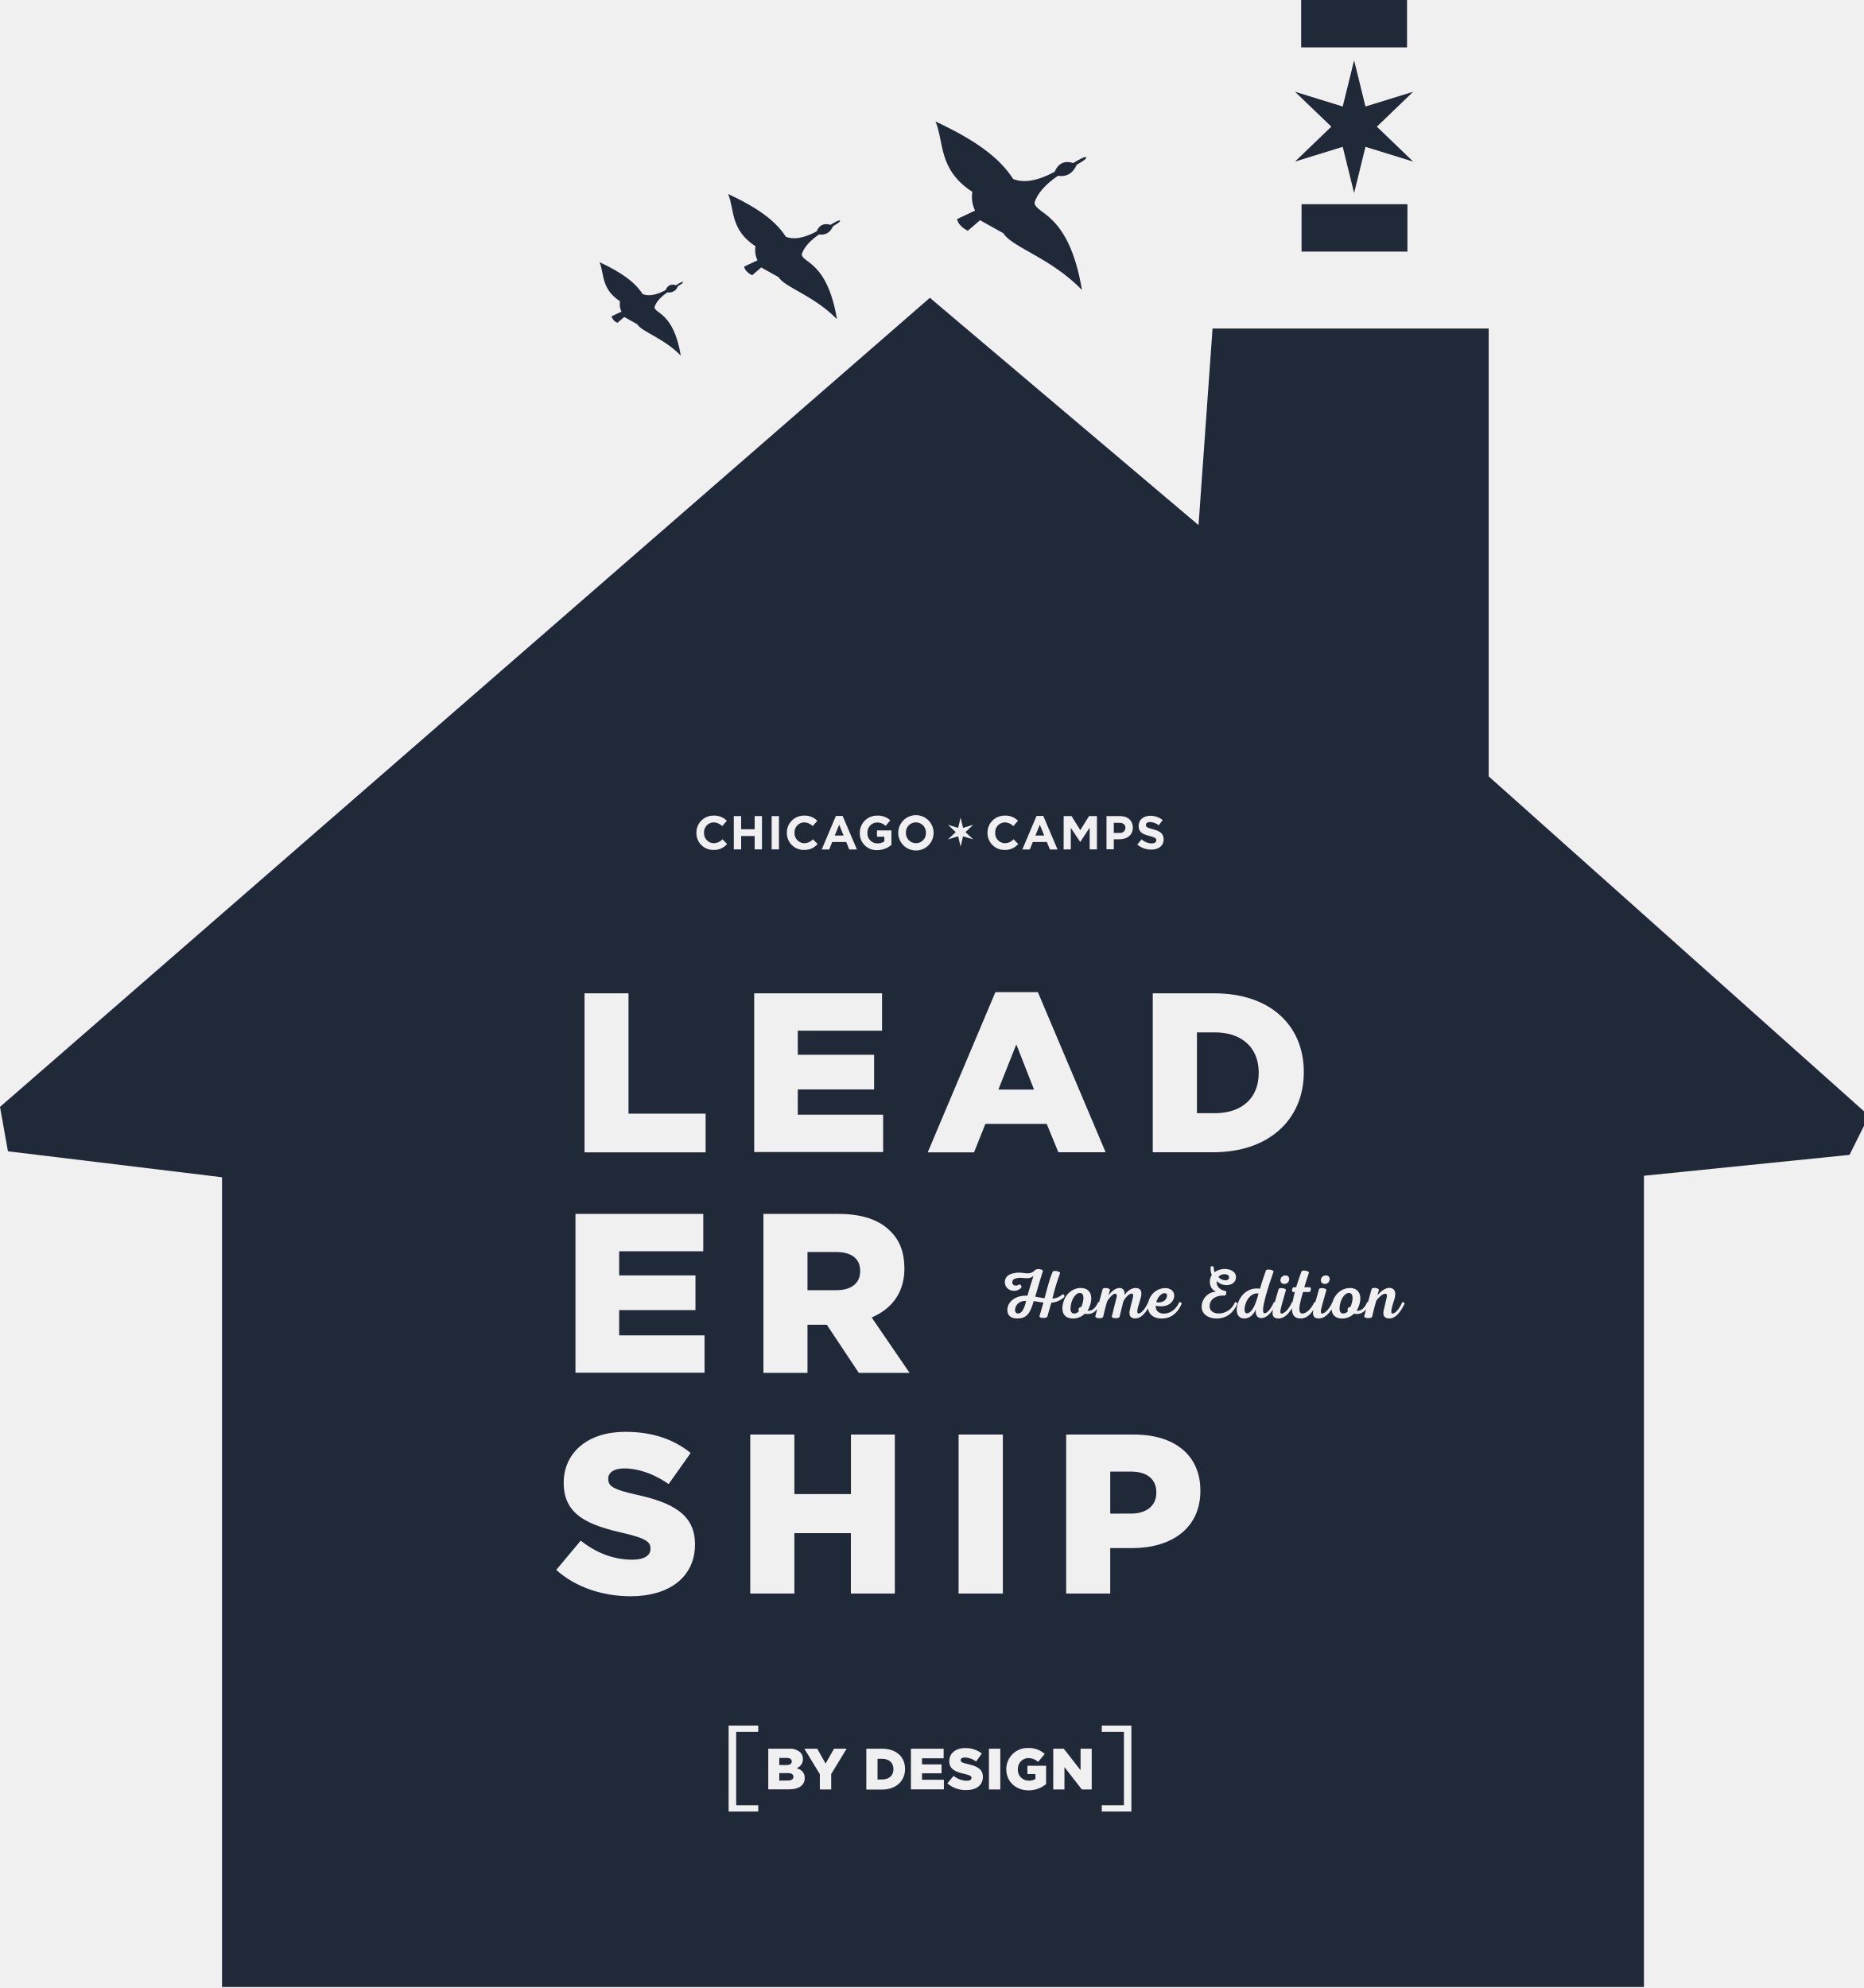
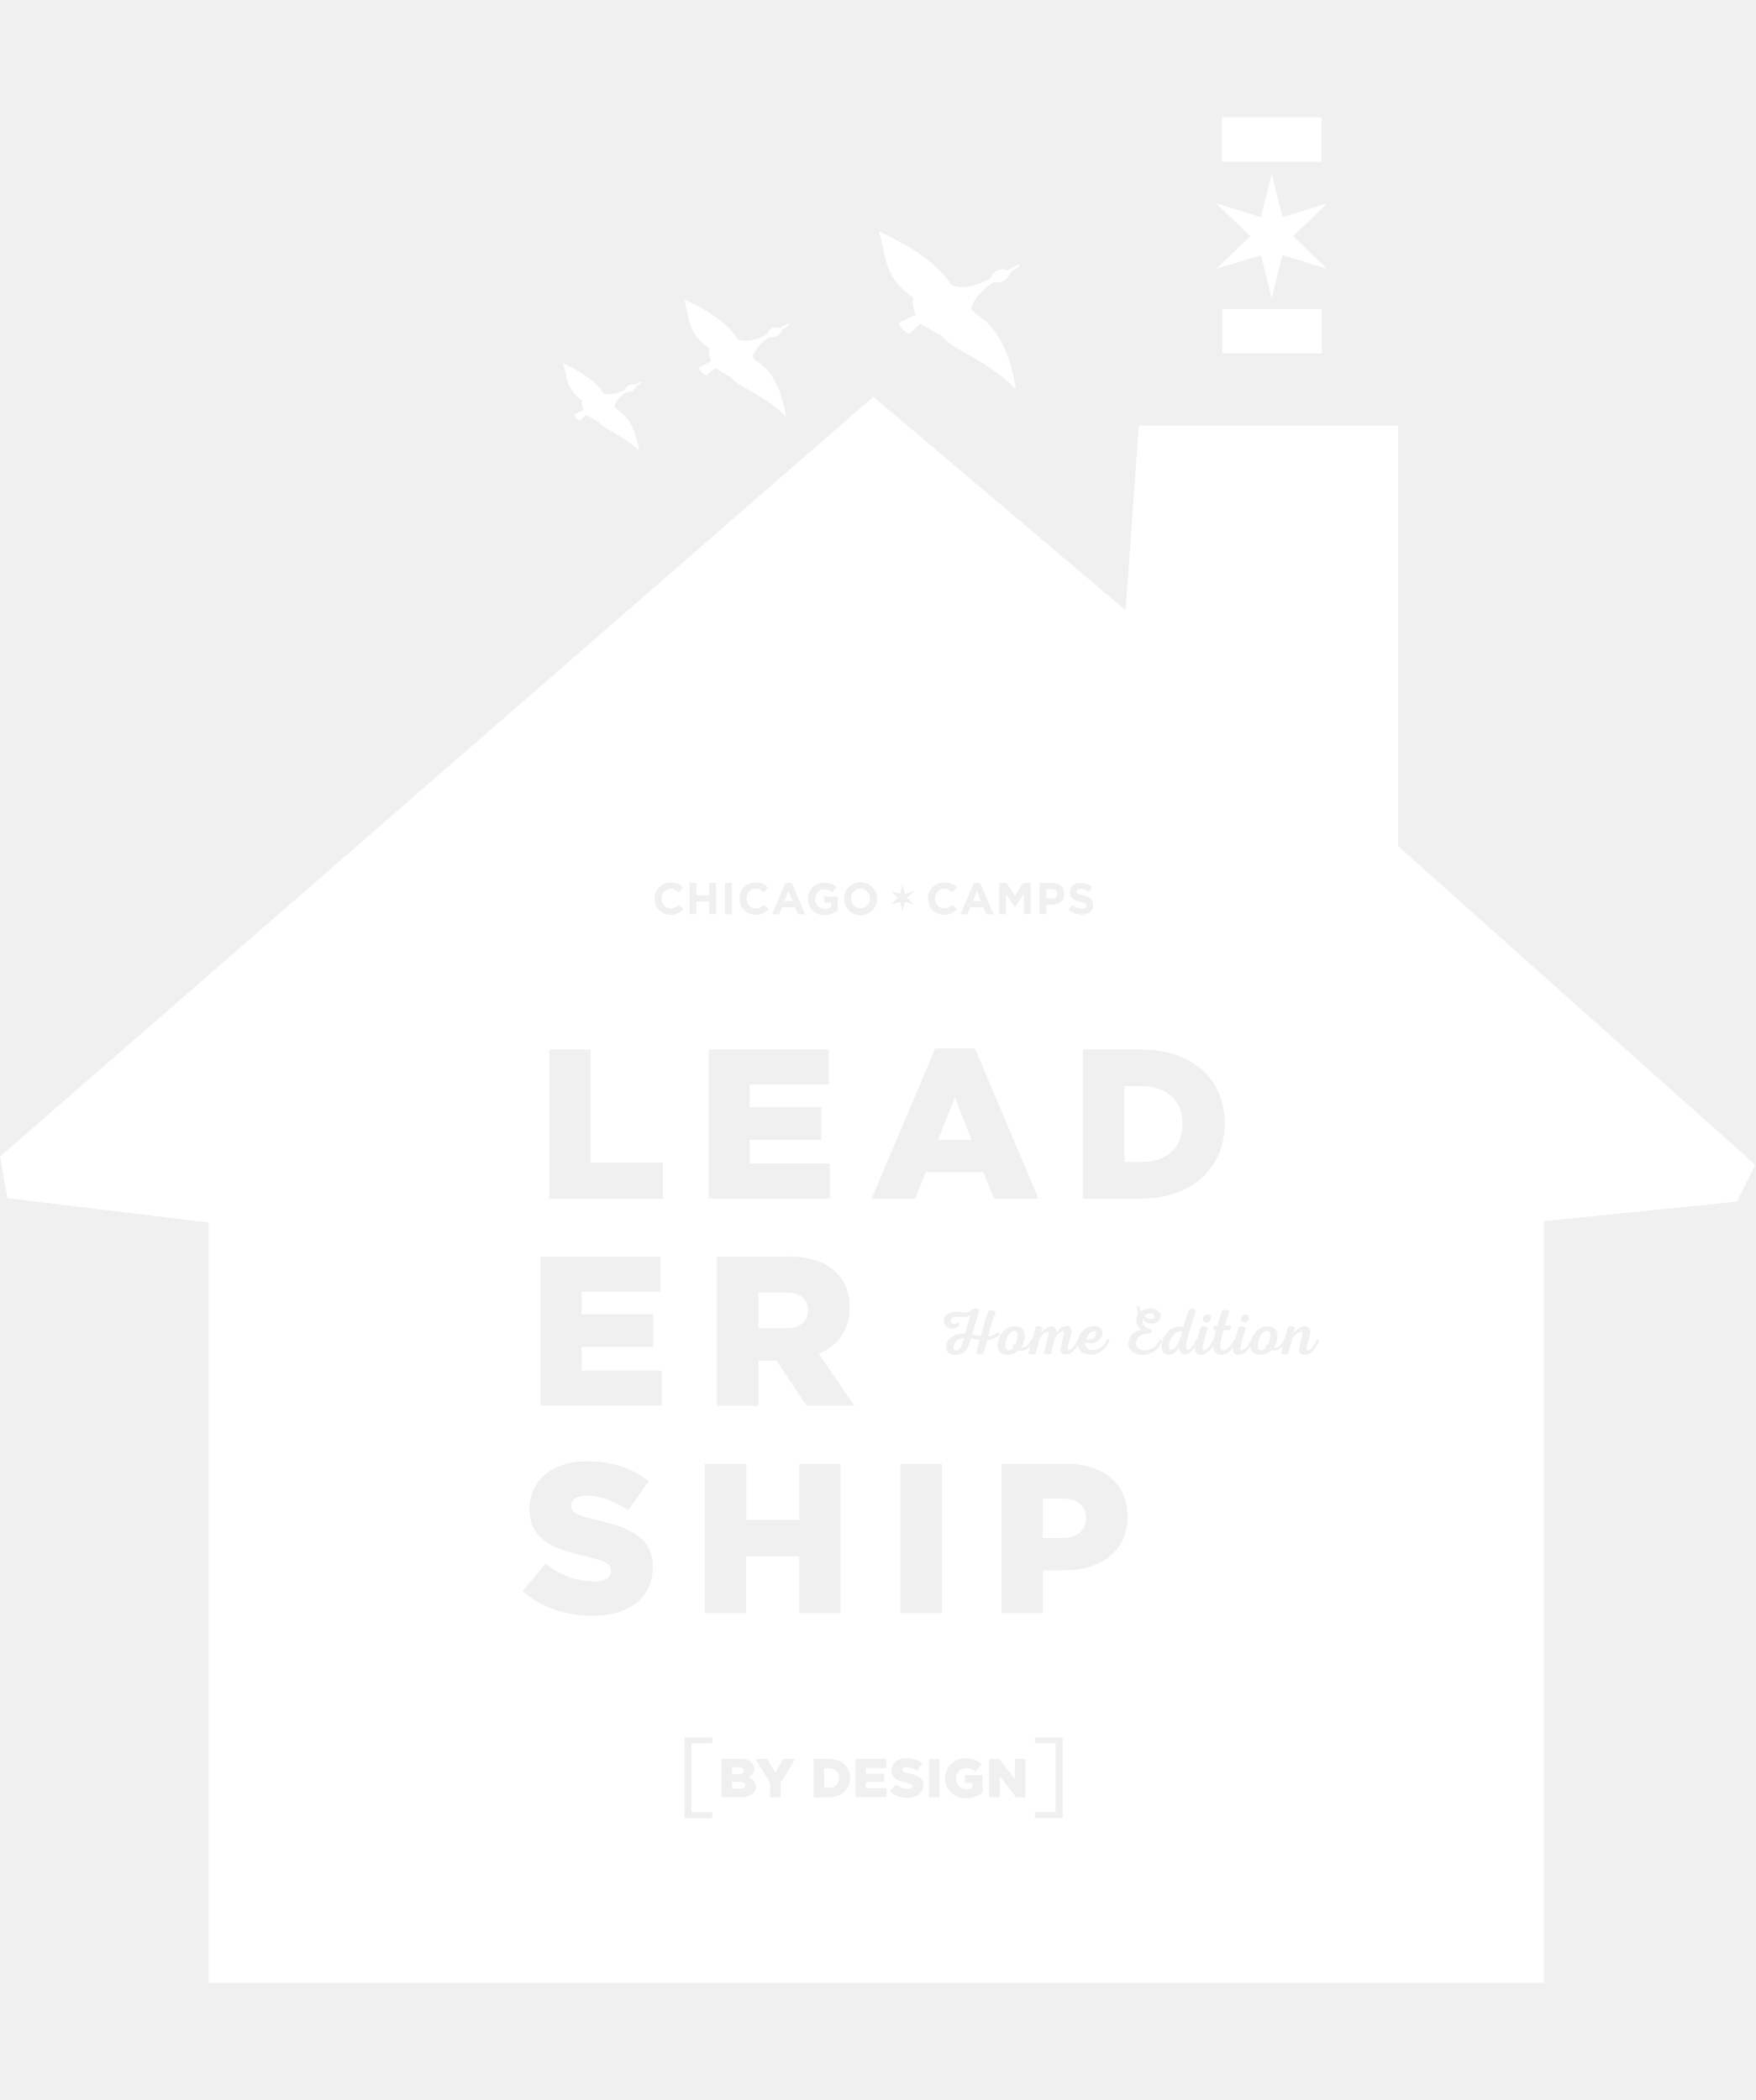
- <svg xmlns="http://www.w3.org/2000/svg" width="150px" height="160px" viewBox="0 0 150 160" version="1.1">
-   <g id="leadership-design-logo" stroke="none" stroke-width="1" fill="none" fill-rule="evenodd">
-     <path d="M74.837,23.968 L96.459,42.264 C96.867,36.548 97.201,31.872 97.587,26.439 L119.81,26.439 L119.81,62.485 C130.354,71.891 140.386,80.844 150.419,89.799 L148.851,92.947 L132.306,94.629 L132.306,159.917 L17.869,159.917 L17.869,94.748 C11.341,93.954 5.99,93.308 0.639,92.659 C0.426,91.466 0.213,90.275 -1.1937118e-12,89.087 L74.837,23.968 Z M61.024,138.882 L58.64,138.882 L58.64,145.797 L61.024,145.797 L61.024,145.297 L59.249,145.297 L59.249,139.382 L61.024,139.382 L61.024,138.882 Z M91.055,138.882 L88.671,138.882 L88.671,139.382 L90.454,139.382 L90.454,145.297 L88.671,145.297 L88.671,145.797 L91.055,145.797 L91.055,138.882 Z M82.753,140.683 C82.289,140.666 81.839,140.838 81.506,141.16 C81.172,141.482 80.984,141.925 80.985,142.389 C80.985,143.383 81.749,144.085 82.768,144.094 C83.222,144.097 83.664,143.96 84.036,143.705 L84.191,143.588 L84.191,142.112 L82.687,142.112 L82.687,142.778 L83.333,142.778 L83.333,143.176 C83.176,143.272 82.993,143.319 82.809,143.312 C82.567,143.319 82.334,143.225 82.165,143.053 C82.024,142.909 81.938,142.722 81.92,142.524 L81.918,142.404 C81.907,142.163 81.99,141.937 82.148,141.768 C82.305,141.598 82.525,141.5 82.756,141.494 C83.008,141.493 83.252,141.574 83.452,141.724 L83.548,141.804 L84.082,141.163 C83.716,140.839 83.241,140.667 82.753,140.683 Z M77.667,140.691 C76.881,140.691 76.398,141.133 76.398,141.742 C76.398,142.417 76.937,142.614 77.635,142.774 C78.036,142.866 78.163,142.936 78.184,143.049 L78.188,143.088 C78.188,143.237 78.054,143.321 77.812,143.321 C77.478,143.317 77.154,143.215 76.88,143.028 L76.747,142.928 L76.242,143.532 C76.67,143.895 77.217,144.088 77.778,144.073 C78.525,144.073 79.036,143.725 79.097,143.128 L79.103,143.005 L79.103,142.996 C79.103,142.383 78.633,142.139 77.881,141.975 C77.428,141.872 77.317,141.806 77.317,141.657 C77.317,141.539 77.424,141.447 77.644,141.447 C77.92,141.457 78.188,141.536 78.424,141.677 L78.562,141.768 L79.017,141.127 C78.632,140.827 78.154,140.673 77.667,140.691 Z M70.985,140.74 L69.721,140.74 L69.721,144.03 L70.966,144.03 C72.088,144.03 72.766,143.389 72.832,142.519 L72.837,142.379 L72.837,142.361 C72.837,141.415 72.156,140.74 70.985,140.74 Z M65.771,140.74 L64.735,140.74 L65.982,142.793 L65.982,144.021 L66.895,144.021 L66.895,142.778 L68.14,140.74 L67.125,140.74 L66.444,141.936 L65.771,140.74 Z M80.504,140.74 L79.59,140.74 L79.59,144.021 L80.504,144.021 L80.504,140.74 Z M85.614,140.74 L84.766,140.74 L84.766,144.021 L85.667,144.021 L85.667,142.221 L87.067,144.021 L87.863,144.021 L87.863,140.74 L86.964,140.74 L86.964,142.473 L85.614,140.74 Z M75.945,140.74 L73.312,140.74 L73.312,144.013 L75.965,144.013 L75.965,143.239 L74.204,143.239 L74.204,142.72 L75.777,142.72 L75.777,142.003 L74.205,142.003 L74.205,141.513 L75.945,141.513 L75.945,140.74 Z M63.652,140.737 L63.513,140.74 L61.832,140.74 L61.83,144.011 L63.522,144.011 C64.305,144.011 64.765,143.671 64.765,143.107 C64.765,142.661 64.511,142.436 64.113,142.306 C64.388,142.211 64.581,141.966 64.614,141.683 L64.619,141.575 C64.625,141.367 64.548,141.175 64.408,141.035 C64.232,140.881 64.017,140.783 63.79,140.749 L63.652,140.737 Z M63.41,142.703 C63.714,142.703 63.855,142.821 63.855,142.998 C63.855,143.166 63.733,143.27 63.517,143.294 L63.419,143.299 L62.718,143.308 L62.718,142.703 L63.41,142.703 Z M71,141.556 C71.543,141.556 71.904,141.86 71.904,142.385 C71.904,142.873 71.597,143.166 71.122,143.209 L71,143.214 L70.624,143.224 L70.624,141.556 L71,141.556 Z M63.308,141.481 C63.545,141.481 63.683,141.56 63.713,141.698 L63.72,141.761 L63.72,141.77 C63.72,141.94 63.602,142.031 63.387,142.052 L63.289,142.056 L62.718,142.056 L62.718,141.481 L63.308,141.481 Z M50.322,115.238 C47.336,115.238 45.476,116.859 45.372,119.13 L45.368,119.333 L45.368,119.368 C45.368,122 47.47,122.769 50.194,123.39 C51.854,123.775 52.312,124.06 52.348,124.546 L52.351,124.614 L52.351,124.651 C52.351,125.199 51.839,125.528 50.888,125.528 C49.507,125.528 48.188,125.067 46.993,124.188 L46.738,123.993 L44.766,126.351 C46.336,127.757 48.494,128.466 50.76,128.472 C53.778,128.472 55.817,127.002 55.928,124.519 L55.932,124.304 L55.932,124.268 C55.932,121.873 54.105,120.923 51.162,120.282 C49.467,119.899 48.992,119.647 48.954,119.114 L48.951,119.039 L48.951,119.004 C48.951,118.547 49.371,118.182 50.23,118.182 C51.28,118.182 52.447,118.555 53.54,119.259 L53.812,119.442 L55.586,116.939 C54.197,115.824 52.495,115.238 50.322,115.238 Z M80.711,115.458 L77.148,115.458 L77.148,128.252 L80.711,128.252 L80.711,115.458 Z M91.288,115.458 L85.806,115.458 L85.806,128.252 L89.352,128.252 L89.352,124.597 L91.106,124.597 C94.204,124.597 96.488,123.08 96.603,120.219 L96.607,119.991 L96.607,119.953 C96.607,117.122 94.524,115.458 91.288,115.458 Z M63.932,115.458 L60.381,115.458 L60.381,128.252 L63.932,128.252 L63.932,123.39 L68.478,123.39 L68.478,128.252 L72.017,128.252 L72.017,115.458 L68.484,115.458 L68.484,120.246 L63.932,120.246 L63.932,115.458 Z M91.014,118.438 C92.233,118.438 92.987,118.968 93.056,119.965 L93.061,120.118 L93.061,120.154 C93.061,121.112 92.366,121.755 91.209,121.814 L91.033,121.818 L89.352,121.822 L89.352,118.438 L91.014,118.438 Z M67.49,97.7 L61.441,97.7 L61.441,110.494 L64.987,110.494 L64.987,106.619 L66.54,106.619 L69.118,110.494 L73.205,110.494 L70.154,106.034 C71.676,105.386 72.698,104.167 72.781,102.346 L72.786,102.105 L72.786,102.069 C72.786,100.808 72.41,99.82 71.658,99.089 C70.799,98.213 69.447,97.7 67.49,97.7 Z M56.6,97.7 L46.314,97.7 L46.314,110.479 L56.703,110.479 L56.703,107.471 L49.831,107.471 L49.831,105.442 L55.972,105.442 L55.972,102.646 L49.831,102.646 L49.831,100.708 L56.6,100.708 L56.6,97.7 Z M91.384,103.66 C91.018,103.66 90.707,103.947 90.493,104.224 C90.555,103.885 90.397,103.66 90.098,103.66 C89.797,103.655 89.483,103.917 89.278,104.17 L89.207,104.263 L89.331,103.818 C89.309,103.654 88.835,103.609 88.745,103.733 C88.643,104.124 88.549,104.47 88.458,104.803 C88.42,104.79 88.385,104.791 88.372,104.816 C88.13,105.386 87.803,105.521 87.526,105.493 C87.998,104.703 87.977,103.648 86.966,103.66 C86.291,103.671 85.697,104.179 85.539,104.957 C85.37,105.814 85.815,106.119 86.362,106.119 C86.715,106.12 87.054,105.98 87.302,105.73 C87.625,105.796 87.99,105.758 88.309,105.35 C88.258,105.541 88.206,105.735 88.152,105.938 C88.13,106.136 88.728,106.13 88.778,106 C88.88,105.561 88.97,105.177 89.1,104.743 C89.292,104.41 89.579,104.128 89.743,104.122 C89.906,104.117 89.895,104.303 89.856,104.449 C89.705,105.032 89.592,105.498 89.48,105.972 C89.502,106.136 90.038,106.119 90.1,105.995 C90.185,105.673 90.303,105.136 90.405,104.76 C90.529,104.455 90.878,104.111 91.059,104.111 C91.239,104.111 91.206,104.308 91.166,104.472 C91.145,104.557 91.119,104.658 91.092,104.764 L91.009,105.087 C90.969,105.245 90.935,105.39 90.918,105.487 C90.845,105.871 90.974,106.13 91.401,106.11 C91.816,106.097 92.152,105.709 92.391,105.305 C92.456,105.747 92.788,106.098 93.434,106.119 C93.975,106.136 94.646,105.95 95.103,104.929 C95.131,104.861 94.934,104.748 94.9,104.816 C94.565,105.561 93.973,105.758 93.584,105.718 C93.195,105.679 92.986,105.448 93.02,105.087 C93.667,105.239 94.21,105.042 94.419,104.619 C94.633,104.212 94.447,103.694 93.817,103.671 C93.168,103.661 92.603,104.098 92.441,104.715 L92.425,104.794 L92.403,104.812 C92.2,105.292 91.851,105.715 91.636,105.715 C91.35,105.715 91.728,104.805 91.824,104.399 C91.931,103.936 91.813,103.66 91.384,103.66 Z M97.425,101.996 C97.413,102.208 97.447,102.419 97.527,102.616 C97.239,103.039 97.335,103.756 97.871,103.953 C97.275,103.981 96.788,104.438 96.72,105.03 C96.624,105.764 97.273,106.119 97.899,106.119 C98.587,106.119 99.204,105.792 99.58,104.934 C99.608,104.867 99.416,104.748 99.382,104.822 C99.168,105.367 98.637,105.722 98.051,105.713 C97.685,105.702 97.29,105.504 97.357,105.03 C97.431,104.414 98.108,104.227 98.559,104.278 C98.683,104.258 98.745,103.964 98.643,103.902 C98.136,103.84 97.859,103.457 97.927,103.107 C98.117,103.3 98.373,103.414 98.643,103.428 C99.151,103.451 99.456,103.19 99.473,102.814 C99.506,102.086 98.316,101.928 97.752,102.396 C97.705,102.268 97.682,102.132 97.685,101.996 C97.673,101.86 97.425,101.9 97.425,101.996 Z M101.892,102.227 C101.757,102.594 101.52,103.293 101.402,103.722 C100.857,103.624 100.303,103.837 99.963,104.275 C99.388,104.985 99.326,106.136 100.166,106.113 C100.612,106.108 100.9,105.747 101.069,105.403 C101.012,105.826 101.199,106.085 101.498,106.085 C101.83,106.081 102.126,105.843 102.368,105.512 L102.457,105.383 L102.449,105.408 C102.347,105.843 102.449,106.125 102.917,106.117 C103.372,106.108 103.728,105.71 103.976,105.294 C103.972,105.772 104.137,106.119 104.679,106.113 C105.098,106.109 105.433,105.85 105.701,105.427 C105.607,105.85 105.712,106.124 106.164,106.111 C106.586,106.103 106.923,105.76 107.166,105.379 C107.2,105.917 107.578,106.119 108.024,106.119 C108.376,106.12 108.715,105.98 108.964,105.73 C109.278,105.794 109.627,105.76 109.941,105.38 C109.892,105.565 109.843,105.752 109.795,105.946 C109.806,106.132 110.364,106.115 110.426,105.991 C110.545,105.493 110.607,105.205 110.765,104.675 C110.973,104.393 111.278,104.128 111.47,104.122 C111.662,104.117 111.633,104.303 111.594,104.472 C111.539,104.703 111.385,105.322 111.351,105.51 C111.278,105.876 111.413,106.125 111.842,106.113 C112.389,106.108 112.812,105.42 113.038,104.929 C113.075,104.861 112.878,104.748 112.85,104.816 C112.641,105.301 112.308,105.718 112.077,105.718 C111.936,105.718 111.964,105.504 112.009,105.295 C112.064,105.025 112.19,104.709 112.252,104.449 C112.365,103.992 112.252,103.665 111.814,103.65 C111.442,103.645 111.058,104.011 110.855,104.248 C110.906,104.085 110.928,103.996 110.979,103.808 C110.923,103.633 110.483,103.605 110.392,103.729 C110.288,104.117 110.191,104.464 110.098,104.799 C110.065,104.79 110.035,104.793 110.024,104.816 C109.781,105.386 109.454,105.521 109.178,105.493 C109.657,104.703 109.629,103.648 108.627,103.66 C108.044,103.669 107.522,104.049 107.288,104.653 L107.24,104.797 L107.223,104.814 C107.031,105.277 106.659,105.717 106.399,105.717 C106.281,105.717 106.286,105.566 106.331,105.341 C106.424,104.965 106.534,104.588 106.754,103.812 C106.715,103.677 106.252,103.609 106.162,103.739 C106.041,104.157 105.944,104.49 105.858,104.805 C105.82,104.791 105.784,104.79 105.771,104.816 C105.534,105.342 105.134,105.718 104.807,105.718 C104.53,105.713 104.53,105.329 104.649,104.81 C104.687,104.633 104.744,104.42 104.806,104.201 L104.869,103.981 L105.399,103.981 C105.473,103.953 105.534,103.747 105.476,103.643 L105.444,103.605 L104.97,103.605 C105.092,103.184 105.222,102.776 105.346,102.432 C105.341,102.268 104.827,102.206 104.748,102.319 C104.652,102.566 104.509,102.986 104.378,103.4 L104.314,103.605 L104.088,103.605 C104.009,103.638 103.948,103.854 104.009,103.949 L104.043,103.981 L104.212,103.981 C104.142,104.25 104.071,104.531 104.025,104.798 C103.998,104.794 103.976,104.799 103.966,104.82 C103.774,105.282 103.402,105.722 103.143,105.722 C103.024,105.722 103.03,105.572 103.075,105.346 C103.16,104.963 103.278,104.596 103.498,103.812 C103.459,103.677 102.996,103.609 102.906,103.739 C102.882,103.822 102.858,103.902 102.836,103.98 L102.711,104.413 C102.672,104.549 102.636,104.678 102.602,104.804 C102.565,104.791 102.529,104.791 102.517,104.816 C102.33,105.262 101.998,105.696 101.778,105.696 C101.326,105.707 102.206,103.18 102.494,102.345 C102.5,102.188 101.975,102.125 101.892,102.227 Z M83.313,102.216 C82.788,102.746 82.348,102.295 81.638,102.464 C81.275,102.515 80.97,102.678 80.886,103.028 C80.837,103.242 80.889,103.466 81.027,103.637 C81.177,103.799 81.389,103.891 81.61,103.891 C81.832,103.891 82.043,103.799 82.194,103.637 C82.256,103.524 82.115,103.344 82.019,103.378 C81.749,103.579 81.455,103.428 81.467,103.203 C81.478,102.977 81.658,102.898 81.878,102.864 C81.954,102.846 82.033,102.84 82.114,102.841 L82.236,102.846 L82.483,102.868 C82.731,102.888 82.976,102.881 83.181,102.676 C83.018,103.145 82.888,103.613 82.685,104.284 C81.822,104.226 81.213,104.677 81.094,105.224 C81.01,105.63 81.139,106.115 81.878,106.115 C82.681,106.121 82.929,105.613 83.194,104.716 C83.356,104.739 83.528,104.771 83.706,104.797 L83.978,104.829 L83.862,105.235 C83.784,105.502 83.708,105.752 83.651,105.94 C83.685,106.115 84.193,106.11 84.289,105.974 C84.373,105.664 84.503,105.222 84.61,104.846 C84.981,104.818 85.333,104.671 85.614,104.429 C85.733,104.31 85.608,104.107 85.496,104.192 C85.272,104.382 84.993,104.497 84.7,104.519 C84.863,103.817 85.07,103.126 85.321,102.451 C85.27,102.298 84.808,102.242 84.729,102.338 C84.458,102.941 84.257,103.776 84.069,104.481 C83.802,104.459 83.537,104.391 83.317,104.357 C83.604,103.372 83.762,102.814 83.937,102.289 C83.909,102.144 83.452,102.075 83.313,102.216 Z M108.544,104.062 C108.967,104.045 108.905,104.671 108.685,105.19 C108.602,105.182 108.521,105.224 108.479,105.297 C108.437,105.369 108.44,105.46 108.488,105.529 C108.394,105.641 108.258,105.709 108.112,105.717 C107.762,105.717 107.779,105.314 107.847,104.965 C107.928,104.54 108.219,104.077 108.544,104.062 Z M86.883,104.062 C87.306,104.045 87.244,104.671 87.024,105.19 C86.942,105.186 86.865,105.229 86.825,105.301 C86.786,105.373 86.79,105.461 86.836,105.529 C86.743,105.641 86.606,105.709 86.46,105.717 C86.11,105.717 86.127,105.314 86.195,104.965 C86.28,104.54 86.567,104.077 86.883,104.062 Z M82.589,104.698 C82.431,105.307 82.256,105.713 81.935,105.713 C81.698,105.707 81.653,105.476 81.72,105.256 C81.805,104.946 82.087,104.681 82.589,104.698 Z M101.206,104.096 L101.289,104.105 C101.218,104.399 101.126,104.688 101.012,104.968 C100.779,105.527 100.448,105.809 100.26,105.668 C100.064,105.538 100.183,105.016 100.35,104.686 L100.396,104.602 C100.599,104.268 100.878,104.118 101.118,104.097 L101.206,104.096 Z M93.742,104.079 C93.956,104.085 93.962,104.286 93.872,104.474 C93.771,104.694 93.537,104.835 93.194,104.82 L93.059,104.807 C93.161,104.4 93.477,104.055 93.742,104.079 Z M67.307,100.766 C68.433,100.766 69.149,101.225 69.221,102.127 L69.227,102.282 L69.227,102.319 C69.227,103.203 68.604,103.774 67.512,103.832 L67.326,103.836 L64.987,103.836 L64.987,100.766 L67.307,100.766 Z M103.453,102.65 C103.252,102.642 103.078,102.789 103.052,102.988 C103.035,103.075 103.058,103.165 103.116,103.232 C103.173,103.299 103.258,103.336 103.346,103.333 C103.445,103.341 103.544,103.309 103.62,103.245 C103.696,103.18 103.744,103.088 103.752,102.988 C103.771,102.901 103.747,102.81 103.688,102.744 C103.629,102.677 103.542,102.642 103.453,102.65 Z M106.709,102.65 C106.508,102.642 106.334,102.789 106.309,102.988 C106.291,103.075 106.315,103.165 106.372,103.232 C106.429,103.299 106.514,103.336 106.602,103.333 C106.702,103.341 106.8,103.309 106.877,103.245 C106.953,103.18 107,103.088 107.008,102.988 C107.027,102.901 107.003,102.81 106.944,102.744 C106.885,102.677 106.798,102.642 106.709,102.65 Z M98.92,102.808 C98.914,102.949 98.798,103.051 98.61,103.039 C98.397,103.033 98.197,102.939 98.057,102.78 C98.299,102.447 98.92,102.486 98.92,102.808 Z M83.529,79.851 L80.111,79.851 L74.664,92.744 L78.392,92.744 L79.306,90.452 L84.238,90.452 L85.178,92.736 L88.981,92.736 L83.529,79.851 Z M50.583,79.944 L47.043,79.944 L47.043,92.744 L56.788,92.744 L56.788,89.63 L50.583,89.63 L50.583,79.944 Z M97.711,79.944 L92.776,79.944 L92.776,92.736 L97.638,92.736 C102.148,92.736 104.818,90.108 104.927,86.534 L104.931,86.304 L104.931,86.267 C104.931,82.576 102.28,79.944 97.711,79.944 Z M70.988,79.944 L60.698,79.944 L60.698,92.721 L71.077,92.721 L71.077,89.713 L64.207,89.713 L64.207,87.684 L70.349,87.684 L70.349,84.888 L64.207,84.888 L64.207,82.952 L70.988,82.952 L70.988,79.944 Z M97.775,83.087 C99.823,83.087 101.207,84.198 101.297,86.119 L101.302,86.321 L101.302,86.359 C101.302,88.354 99.986,89.514 97.984,89.589 L97.775,89.592 L96.331,89.592 L96.331,83.087 L97.775,83.087 Z M81.794,84.055 L83.219,87.692 L80.35,87.692 L81.794,84.055 Z M73.715,65.606 C72.929,65.606 72.291,66.243 72.291,67.029 C72.291,67.815 72.929,68.452 73.715,68.452 C74.501,68.452 75.138,67.815 75.138,67.029 C75.138,66.243 74.501,65.606 73.715,65.606 Z M70.745,65.643 L70.601,65.643 C70.23,65.635 69.87,65.778 69.606,66.039 C69.341,66.3 69.194,66.657 69.197,67.029 C69.182,67.404 69.326,67.768 69.592,68.033 C69.859,68.297 70.224,68.438 70.599,68.42 C70.967,68.421 71.324,68.306 71.619,68.093 L71.742,67.995 L71.742,66.831 L70.58,66.831 L70.58,67.341 L71.173,67.341 L71.173,67.717 C71.009,67.828 70.815,67.884 70.618,67.879 C70.395,67.881 70.182,67.791 70.028,67.63 C69.875,67.469 69.795,67.251 69.808,67.029 C69.791,66.586 70.134,66.213 70.577,66.194 C70.793,66.19 71.004,66.257 71.177,66.384 L71.276,66.467 L71.652,66.019 C71.437,65.825 71.171,65.7 70.888,65.658 L70.745,65.643 Z M80.872,65.643 C80.501,65.633 80.142,65.776 79.878,66.038 C79.614,66.299 79.469,66.657 79.475,67.029 C79.469,67.396 79.611,67.749 79.871,68.009 C80.13,68.268 80.483,68.411 80.85,68.405 C81.223,68.42 81.585,68.282 81.852,68.027 L81.948,67.926 L81.572,67.55 C81.391,67.748 81.136,67.861 80.869,67.864 C80.653,67.858 80.448,67.766 80.302,67.607 C80.156,67.448 80.08,67.237 80.092,67.021 C80.081,66.807 80.157,66.597 80.304,66.439 C80.45,66.282 80.654,66.191 80.869,66.187 C81.084,66.193 81.291,66.269 81.458,66.403 L81.553,66.489 L81.929,66.057 C81.652,65.775 81.267,65.624 80.872,65.643 Z M57.59,65.644 L57.442,65.643 C57.071,65.634 56.712,65.777 56.449,66.038 C56.185,66.3 56.04,66.658 56.047,67.029 C56.04,67.395 56.183,67.749 56.441,68.008 C56.7,68.268 57.053,68.411 57.42,68.405 C57.793,68.421 58.155,68.283 58.422,68.027 L58.518,67.926 L58.141,67.55 C57.96,67.748 57.705,67.861 57.436,67.864 C57.221,67.858 57.016,67.766 56.87,67.607 C56.723,67.448 56.648,67.237 56.66,67.021 C56.649,66.807 56.725,66.597 56.871,66.439 C57.018,66.282 57.222,66.191 57.436,66.187 C57.653,66.192 57.86,66.269 58.027,66.402 L58.123,66.489 L58.499,66.057 C58.291,65.845 58.023,65.707 57.735,65.66 L57.59,65.644 Z M64.871,65.644 L64.724,65.643 C64.353,65.634 63.994,65.777 63.73,66.038 C63.466,66.3 63.321,66.658 63.327,67.029 C63.321,67.396 63.464,67.749 63.723,68.009 C63.983,68.268 64.336,68.411 64.703,68.405 C65.077,68.421 65.438,68.283 65.705,68.027 L65.801,67.926 L65.425,67.55 C65.244,67.748 64.989,67.861 64.72,67.864 C64.504,67.858 64.3,67.766 64.153,67.607 C64.007,67.448 63.931,67.237 63.944,67.021 C63.932,66.807 64.009,66.597 64.155,66.439 C64.301,66.282 64.505,66.191 64.72,66.187 C64.936,66.192 65.143,66.269 65.31,66.402 L65.404,66.489 L65.78,66.057 C65.573,65.845 65.305,65.707 65.017,65.66 L64.871,65.644 Z M92.576,65.658 C92.027,65.658 91.636,65.98 91.636,66.467 C91.636,66.999 91.984,67.147 92.524,67.285 C92.971,67.399 93.063,67.476 93.063,67.625 C93.063,67.783 92.918,67.879 92.678,67.879 C92.43,67.872 92.191,67.79 91.992,67.647 L91.877,67.553 L91.529,67.971 C91.846,68.24 92.251,68.384 92.667,68.377 C93.244,68.377 93.65,68.078 93.65,67.546 C93.65,67.08 93.343,66.884 92.8,66.743 C92.336,66.623 92.221,66.566 92.221,66.39 C92.221,66.26 92.341,66.157 92.567,66.157 C92.77,66.169 92.965,66.231 93.138,66.335 L93.263,66.422 L93.571,65.999 C93.289,65.773 92.937,65.653 92.576,65.658 Z M67.817,65.67 L67.273,65.67 L66.132,68.368 L66.732,68.368 L66.976,67.768 L68.104,67.768 L68.349,68.368 L68.965,68.368 L67.817,65.67 Z M83.965,65.67 L83.422,65.67 L82.277,68.368 L82.878,68.368 L83.123,67.768 L84.251,67.768 L84.495,68.368 L85.112,68.368 L83.965,65.67 Z M86.238,65.683 L85.605,65.683 L85.601,68.364 L86.178,68.364 L86.178,66.627 L86.93,67.755 L86.945,67.755 L87.697,66.61 L87.697,68.36 L88.282,68.36 L88.282,65.683 L87.647,65.683 L86.943,66.811 L86.238,65.683 Z M62.691,65.683 L62.103,65.683 L62.103,68.36 L62.691,68.36 L62.691,65.683 Z M59.647,65.683 L59.057,65.683 L59.059,68.36 L59.649,68.36 L59.649,67.285 L60.736,67.285 L60.736,68.36 L61.325,68.36 L61.325,65.683 L60.736,65.683 L60.736,66.741 L59.647,66.741 L59.647,65.683 Z M90.147,65.683 L89.053,65.683 L89.053,68.351 L89.641,68.351 L89.641,67.548 L90.089,67.548 C90.69,67.548 91.172,67.228 91.172,66.608 C91.172,66.059 90.786,65.683 90.147,65.683 Z M77.309,65.797 L77.114,66.63 L76.294,66.384 L76.918,66.971 L76.294,67.557 L77.114,67.309 L77.31,68.144 L77.505,67.309 L78.327,67.557 L77.701,66.971 L78.327,66.384 L77.505,66.63 L77.309,65.797 Z M73.711,66.187 C73.931,66.187 74.142,66.278 74.294,66.436 C74.447,66.595 74.529,66.809 74.521,67.029 C74.531,67.247 74.45,67.46 74.298,67.618 C74.147,67.776 73.937,67.864 73.718,67.864 C73.498,67.863 73.287,67.773 73.134,67.615 C72.981,67.456 72.899,67.242 72.906,67.021 C72.898,66.803 72.978,66.59 73.13,66.432 C73.282,66.275 73.492,66.186 73.711,66.187 Z M83.685,66.378 L84.04,67.247 L83.33,67.247 L83.685,66.378 Z M67.537,66.378 L67.894,67.247 L67.181,67.247 L67.537,66.378 Z M90.096,66.222 C90.388,66.222 90.576,66.363 90.576,66.627 C90.574,66.745 90.522,66.857 90.433,66.934 C90.366,66.993 90.282,67.027 90.195,67.035 L90.108,67.033 L89.641,67.04 L89.641,66.222 L90.096,66.222 Z M48.25,21.099 C50.059,21.947 51.108,22.72 51.721,23.669 C52.201,23.858 52.817,23.751 53.569,23.348 C53.734,22.955 54.011,22.832 54.402,22.955 C54.402,22.955 54.949,22.607 54.966,22.703 C55.043,22.761 54.556,23.032 54.556,23.032 C54.441,23.386 54.079,23.599 53.714,23.528 C53.146,23.917 52.799,24.315 52.674,24.724 C52.706,25.26 54.204,25.128 54.793,28.623 C53.448,27.244 51.808,26.759 51.339,26.173 L51.283,26.093 L50.239,25.51 L49.694,25.98 C49.495,25.903 49.337,25.751 49.251,25.558 L49.215,25.459 L50.016,25.083 C49.89,24.823 49.848,24.53 49.895,24.244 C48.363,23.239 48.641,22.026 48.25,21.099 Z M58.6,15.613 C61.022,16.746 62.426,17.782 63.244,19.053 C63.883,19.308 64.709,19.165 65.72,18.625 C65.94,18.108 66.313,17.933 66.833,18.096 C66.833,18.096 67.578,17.632 67.6,17.758 C67.704,17.837 67.044,18.205 67.044,18.205 C66.812,18.723 66.436,18.944 65.916,18.869 C65.159,19.391 64.694,19.924 64.523,20.469 C64.568,21.178 66.572,21.012 67.36,25.69 C65.549,23.836 63.341,23.189 62.724,22.398 L62.659,22.306 L61.263,21.526 L60.533,22.157 C60.204,21.986 59.999,21.786 59.917,21.558 L59.89,21.458 L60.964,20.95 C60.794,20.6 60.738,20.206 60.802,19.822 C58.751,18.478 59.123,16.855 58.6,15.613 Z M75.292,9.779 C78.55,11.303 80.44,12.698 81.544,14.408 C82.403,14.752 83.514,14.56 84.875,13.83 C85.175,13.137 85.676,12.9 86.379,13.12 C86.379,13.12 87.38,12.495 87.41,12.667 C87.549,12.772 86.658,13.257 86.658,13.257 C86.347,13.955 85.84,14.253 85.138,14.152 C84.116,14.852 83.489,15.571 83.258,16.306 C83.317,17.273 86.018,17.036 87.077,23.334 C84.625,20.817 81.636,19.955 80.825,18.878 L80.754,18.773 L78.874,17.724 L77.89,18.572 C77.443,18.34 77.164,18.066 77.059,17.752 L77.027,17.632 L78.471,16.948 C78.247,16.48 78.171,15.955 78.255,15.443 C75.493,13.635 75.993,11.45 75.292,9.779 Z M113.271,16.436 L113.271,20.251 L104.75,20.251 L104.75,16.436 L113.271,16.436 Z M108.979,4.855 L109.894,8.572 L113.733,7.385 L110.81,10.194 L113.733,13.005 L109.894,11.817 L108.979,15.536 L108.063,11.817 L104.222,13.005 L107.147,10.194 L104.222,7.385 L108.063,8.572 L108.979,4.855 Z M113.239,-6.66133815e-15 L113.239,3.815 L104.718,3.815 L104.718,-6.66133815e-15 L113.239,-6.66133815e-15 Z" id="Chicago-Camps" fill="#1F2937" />
+ <svg xmlns="http://www.w3.org/2000/svg" id="Layer_1" viewBox="0 0 150.42 180">
+   <defs>
+     <style>.cls-1{fill:#fff;fill-rule:evenodd;}</style>
+   </defs>
+   <g id="leadership-design-logo">
+     <path id="Chicago-Camps" class="cls-1" d="M74.84,34.01l21.62,18.3c.41-5.72,.74-10.39,1.13-15.83h22.22v36.05c10.54,9.41,20.58,18.36,30.61,27.31l-1.57,3.15-16.55,1.68v65.29H17.87V104.79c-6.53-.79-11.88-1.44-17.23-2.09-.21-1.19-.43-2.38-.64-3.57L74.84,34.01Zm-13.81,114.91h-2.38v6.92h2.38v-.5h-1.77v-5.91h1.77v-.5Zm30.03,0h-2.38v.5h1.78v5.91h-1.78v.5h2.38v-6.92Zm-8.3,1.8c-.46-.02-.91,.15-1.25,.48-.33,.32-.52,.77-.52,1.23,0,.99,.76,1.7,1.78,1.71,.45,0,.9-.13,1.27-.39l.15-.12v-1.48h-1.5v.67h.65v.4c-.16,.1-.34,.14-.52,.14-.24,0-.47-.09-.64-.26-.14-.14-.23-.33-.24-.53v-.12c-.01-.24,.07-.47,.23-.64s.38-.27,.61-.27c.25,0,.5,.08,.7,.23l.1,.08,.53-.64c-.37-.32-.84-.5-1.33-.48Zm-5.09,0c-.79,0-1.27,.44-1.27,1.05,0,.67,.54,.87,1.24,1.03,.4,.09,.53,.16,.55,.27v.04c0,.15-.13,.23-.37,.23-.33,0-.66-.11-.93-.29l-.13-.1-.51,.6c.43,.36,.97,.56,1.54,.54,.75,0,1.26-.35,1.32-.95v-.12s0,0,0,0c0-.61-.47-.86-1.22-1.02-.45-.1-.56-.17-.56-.32,0-.12,.11-.21,.33-.21,.28,.01,.54,.09,.78,.23l.14,.09,.45-.64c-.38-.3-.86-.45-1.35-.44Zm-6.68,.05h-1.26v3.29h1.24c1.12,0,1.8-.64,1.87-1.51v-.14s0-.02,0-.02c0-.95-.68-1.62-1.85-1.62Zm-5.21,0h-1.04l1.25,2.05v1.23h.91v-1.24l1.24-2.04h-1.02l-.68,1.2-.67-1.2Zm14.73,0h-.91v3.28h.91v-3.28Zm5.11,0h-.85v3.28h.9v-1.8l1.4,1.8h.8v-3.28h-.9v1.73l-1.35-1.73Zm-9.67,0h-2.63v3.27h2.65v-.77h-1.76v-.52h1.57v-.72h-1.57v-.49h1.74v-.77Zm-12.29,0h-.14s-1.68,0-1.68,0v3.27s1.69,0,1.69,0c.78,0,1.24-.34,1.24-.9,0-.45-.25-.67-.65-.8,.28-.1,.47-.34,.5-.62v-.11c.01-.21-.07-.4-.21-.54-.18-.15-.39-.25-.62-.29h-.14Zm-.24,1.95c.3,0,.45,.12,.45,.3s-.12,.27-.34,.3h-.1s-.7,.01-.7,.01v-.61h.69Zm7.59-1.15c.54,0,.9,.3,.9,.83,0,.49-.31,.78-.78,.82h-.12s-.38,.01-.38,.01v-1.67h.38Zm-7.69-.08c.24,0,.37,.08,.41,.22v.06s0,0,0,0c0,.17-.12,.26-.33,.28h-.1s-.57,0-.57,0v-.58h.59Zm-12.99-26.24c-2.99,0-4.85,1.62-4.95,3.89v.2s0,.04,0,.04c0,2.63,2.1,3.4,4.83,4.02,1.66,.38,2.12,.67,2.15,1.16v.07s0,.04,0,.04c0,.55-.51,.88-1.46,.88-1.38,0-2.7-.46-3.9-1.34l-.25-.19-1.97,2.36c1.57,1.41,3.73,2.12,5.99,2.12,3.02,0,5.06-1.47,5.17-3.95v-.22s0-.04,0-.04c0-2.4-1.83-3.34-4.77-3.99-1.7-.38-2.17-.64-2.21-1.17v-.07s0-.04,0-.04c0-.46,.42-.82,1.28-.82,1.05,0,2.22,.37,3.31,1.08l.27,.18,1.77-2.5c-1.39-1.11-3.09-1.7-5.26-1.7Zm30.39,.22h-3.56v12.79h3.56v-12.79Zm10.58,0h-5.48v12.79h3.55v-3.65h1.75c3.1,0,5.38-1.52,5.5-4.38v-.23s0-.04,0-.04c0-2.83-2.08-4.5-5.32-4.5Zm-27.36,0h-3.55v12.79h3.55v-4.86h4.55v4.86h3.54v-12.79h-3.53v4.79h-4.55v-4.79Zm27.08,2.98c1.22,0,1.97,.53,2.04,1.53v.15s0,.04,0,.04c0,.96-.7,1.6-1.85,1.66h-.18s-1.68,0-1.68,0v-3.38h1.66Zm-23.52-20.74h-6.05v12.79h3.55v-3.87h1.55l2.58,3.87h4.09l-3.05-4.46c1.52-.65,2.54-1.87,2.63-3.69v-.24s0-.04,0-.04c0-1.26-.38-2.25-1.13-2.98-.86-.88-2.21-1.39-4.17-1.39Zm-10.89,0h-10.29v12.78h10.39v-3.01h-6.87v-2.03h6.14v-2.8h-6.14v-1.94h6.77v-3.01Zm34.78,5.96c-.37,0-.68,.29-.89,.56,.06-.34-.1-.56-.39-.56-.3,0-.62,.26-.82,.51l-.07,.09,.12-.45c-.02-.16-.5-.21-.59-.08-.1,.39-.2,.74-.29,1.07-.04-.01-.07-.01-.09,.01-.24,.57-.57,.71-.85,.68,.47-.79,.45-1.84-.56-1.83-.67,.01-1.27,.52-1.43,1.3-.17,.86,.28,1.16,.82,1.16,.35,0,.69-.14,.94-.39,.32,.07,.69,.03,1.01-.38-.05,.19-.1,.39-.16,.59-.02,.2,.58,.19,.63,.06,.1-.44,.19-.82,.32-1.26,.19-.33,.48-.61,.64-.62,.16,0,.15,.18,.11,.33-.15,.58-.26,1.05-.38,1.52,.02,.16,.56,.15,.62,.02,.08-.32,.2-.86,.3-1.24,.12-.3,.47-.65,.65-.65s.15,.2,.11,.36c-.02,.09-.05,.19-.07,.29l-.08,.32c-.04,.16-.07,.3-.09,.4-.07,.38,.06,.64,.48,.62,.41-.01,.75-.4,.99-.8,.06,.44,.4,.79,1.04,.81,.54,.02,1.21-.17,1.67-1.19,.03-.07-.17-.18-.2-.11-.33,.74-.93,.94-1.32,.9-.39-.04-.6-.27-.56-.63,.65,.15,1.19-.05,1.4-.47,.21-.41,.03-.93-.6-.95-.65,0-1.21,.43-1.38,1.04l-.02,.08-.02,.02c-.2,.48-.55,.9-.77,.9-.29,0,.09-.91,.19-1.32,.11-.46-.01-.74-.44-.74Zm6.04-1.66c-.01,.21,.02,.42,.1,.62-.29,.42-.19,1.14,.34,1.34-.6,.03-1.08,.48-1.15,1.08-.1,.73,.55,1.09,1.18,1.09,.69,0,1.3-.33,1.68-1.18,.03-.07-.16-.19-.2-.11-.21,.55-.75,.9-1.33,.89-.37-.01-.76-.21-.69-.68,.07-.62,.75-.8,1.2-.75,.12-.02,.19-.31,.08-.38-.51-.06-.78-.45-.72-.8,.19,.19,.45,.31,.72,.32,.51,.02,.81-.24,.83-.61,.03-.73-1.16-.89-1.72-.42-.05-.13-.07-.26-.07-.4-.01-.14-.26-.1-.26,0Zm4.47,.23c-.14,.37-.37,1.07-.49,1.49-.54-.1-1.1,.12-1.44,.55-.58,.71-.64,1.86,.2,1.84,.45,0,.73-.37,.9-.71-.06,.42,.13,.68,.43,.68,.33,0,.63-.24,.87-.57l.09-.13v.03c-.11,.43,0,.72,.46,.71,.45,0,.81-.41,1.06-.82,0,.48,.16,.83,.7,.82,.42,0,.75-.26,1.02-.69-.09,.42,.01,.7,.46,.68,.42,0,.76-.35,1-.73,.03,.54,.41,.74,.86,.74,.35,0,.69-.14,.94-.39,.31,.06,.66,.03,.98-.35-.05,.18-.1,.37-.15,.57,.01,.19,.57,.17,.63,.05,.12-.5,.18-.79,.34-1.32,.21-.28,.51-.55,.71-.55,.19,0,.16,.18,.12,.35-.05,.23-.21,.85-.24,1.04-.07,.37,.06,.61,.49,.6,.55,0,.97-.69,1.2-1.18,.04-.07-.16-.18-.19-.11-.21,.49-.54,.9-.77,.9-.14,0-.11-.21-.07-.42,.05-.27,.18-.59,.24-.85,.11-.46,0-.78-.44-.8-.37,0-.76,.36-.96,.6,.05-.16,.07-.25,.12-.44-.06-.17-.5-.2-.59-.08-.1,.39-.2,.73-.29,1.07-.03,0-.06,0-.07,.02-.24,.57-.57,.71-.85,.68,.48-.79,.45-1.84-.55-1.83-.58,0-1.11,.39-1.34,.99l-.05,.14-.02,.02c-.19,.46-.56,.9-.82,.9-.12,0-.11-.15-.07-.38,.09-.38,.2-.75,.42-1.53-.04-.14-.5-.2-.59-.07-.12,.42-.22,.75-.3,1.07-.04-.01-.07-.02-.09,.01-.24,.53-.64,.9-.96,.9-.28,0-.28-.39-.16-.91,.04-.18,.1-.39,.16-.61l.06-.22h.53c.07-.03,.14-.23,.08-.34l-.03-.04h-.47c.12-.42,.25-.83,.38-1.17,0-.16-.52-.23-.6-.11-.1,.25-.24,.67-.37,1.08l-.06,.21h-.23c-.08,.03-.14,.25-.08,.34l.03,.03h.17c-.07,.27-.14,.55-.19,.82-.03,0-.05,0-.06,.02-.19,.46-.56,.9-.82,.9-.12,0-.11-.15-.07-.38,.08-.38,.2-.75,.42-1.53-.04-.14-.5-.2-.59-.07-.02,.08-.05,.16-.07,.24l-.12,.43c-.04,.14-.07,.26-.11,.39-.04-.01-.07-.01-.09,.01-.19,.45-.52,.88-.74,.88-.45,.01,.43-2.52,.72-3.35,0-.16-.52-.22-.6-.12Zm-18.58-.01c-.52,.53-.96,.08-1.68,.25-.36,.05-.67,.21-.75,.56-.05,.21,0,.44,.14,.61,.15,.16,.36,.25,.58,.25s.43-.09,.58-.25c.06-.11-.08-.29-.17-.26-.27,.2-.56,.05-.55-.17,.01-.23,.19-.3,.41-.34,.08-.02,.15-.02,.24-.02h.12s.25,.03,.25,.03c.25,.02,.49,.01,.7-.19-.16,.47-.29,.94-.5,1.61-.86-.06-1.47,.39-1.59,.94-.08,.41,.05,.89,.78,.89,.8,0,1.05-.5,1.32-1.4,.16,.02,.33,.06,.51,.08l.27,.03-.12,.41c-.08,.27-.15,.52-.21,.71,.03,.17,.54,.17,.64,.03,.08-.31,.21-.75,.32-1.13,.37-.03,.72-.17,1-.42,.12-.12,0-.32-.12-.24-.22,.19-.5,.31-.8,.33,.16-.7,.37-1.39,.62-2.07-.05-.15-.51-.21-.59-.11-.27,.6-.47,1.44-.66,2.14-.27-.02-.53-.09-.75-.12,.29-.99,.45-1.54,.62-2.07-.03-.14-.49-.21-.62-.07Zm25.23,1.85c.42-.02,.36,.61,.14,1.13-.08,0-.16,.03-.21,.11-.04,.07-.04,.16,0,.23-.09,.11-.23,.18-.38,.19-.35,0-.33-.4-.27-.75,.08-.42,.37-.89,.7-.9Zm-21.66,0c.42-.02,.36,.61,.14,1.13-.08,0-.16,.04-.2,.11-.04,.07-.04,.16,.01,.23-.09,.11-.23,.18-.38,.19-.35,0-.33-.4-.27-.75,.08-.42,.37-.89,.69-.9Zm-4.29,.64c-.16,.61-.33,1.02-.65,1.02-.24,0-.28-.24-.21-.46,.08-.31,.37-.58,.87-.56Zm18.62-.6h.08c-.07,.3-.16,.59-.28,.87-.23,.56-.56,.84-.75,.7-.2-.13-.08-.65,.09-.98l.05-.08c.2-.33,.48-.48,.72-.5h.09Zm-7.46-.02c.21,0,.22,.21,.13,.39-.1,.22-.33,.36-.68,.35h-.13c.1-.42,.42-.77,.68-.74Zm-26.43-3.31c1.13,0,1.84,.46,1.91,1.36v.15s0,.04,0,.04c0,.88-.62,1.45-1.71,1.51h-.19s-2.34,0-2.34,0v-3.07h2.32Zm36.15,1.88c-.2,0-.38,.14-.4,.34-.02,.09,0,.18,.06,.24,.06,.07,.14,.1,.23,.1,.1,0,.2-.02,.27-.09,.08-.06,.12-.16,.13-.26,.02-.09,0-.18-.06-.24-.06-.07-.15-.1-.24-.09Zm3.26,0c-.2,0-.38,.14-.4,.34-.02,.09,0,.18,.06,.24,.06,.07,.14,.1,.23,.1,.1,0,.2-.02,.27-.09,.08-.06,.12-.16,.13-.26,.02-.09,0-.18-.06-.24-.06-.07-.15-.1-.24-.09Zm-7.79,.16c0,.14-.12,.24-.31,.23-.21,0-.41-.1-.55-.26,.24-.33,.86-.29,.86,.03Zm-15.39-22.96h-3.42l-5.45,12.89h3.73l.91-2.29h4.93l.94,2.28h3.8l-5.45-12.88Zm-32.95,.09h-3.54v12.8h9.74v-3.11h-6.2v-9.69Zm47.13,0h-4.94v12.79h4.86c4.51,0,7.18-2.63,7.29-6.2v-.23s0-.04,0-.04c0-3.69-2.65-6.32-7.22-6.32Zm-26.72,0h-10.29v12.78h10.38v-3.01h-6.87v-2.03h6.14v-2.8h-6.14v-1.94h6.78v-3.01Zm26.79,3.14c2.05,0,3.43,1.11,3.52,3.03v.2s0,.04,0,.04c0,2-1.32,3.15-3.32,3.23h-.21s-1.44,0-1.44,0v-6.51h1.44Zm-15.98,.97l1.43,3.64h-2.87l1.44-3.64Zm-8.08-18.45c-.79,0-1.42,.64-1.42,1.42s.64,1.42,1.42,1.42,1.42-.64,1.42-1.42-.64-1.42-1.42-1.42Zm-2.97,.04h-.14c-.37,0-.73,.13-1,.4-.26,.26-.41,.62-.41,.99-.01,.38,.13,.74,.4,1s.63,.4,1.01,.39c.37,0,.72-.11,1.02-.33l.12-.1v-1.16h-1.16v.51h.59v.38c-.16,.11-.36,.17-.55,.16-.22,0-.44-.09-.59-.25s-.23-.38-.22-.6c-.02-.44,.33-.82,.77-.83,.22,0,.43,.06,.6,.19l.1,.08,.38-.45c-.22-.19-.48-.32-.76-.36h-.14Zm10.13-.01c-.37,0-.73,.13-.99,.39s-.41,.62-.4,.99c0,.37,.14,.72,.4,.98,.26,.26,.61,.4,.98,.4,.37,.02,.73-.12,1-.38l.1-.1-.38-.38c-.18,.2-.44,.31-.7,.31-.22,0-.42-.1-.57-.26-.15-.16-.22-.37-.21-.59-.01-.21,.07-.42,.21-.58s.35-.25,.57-.25c.22,0,.42,.08,.59,.22l.1,.09,.38-.43c-.28-.28-.66-.43-1.06-.41Zm-23.28,0h-.15c-.37,0-.73,.13-.99,.39-.26,.26-.41,.62-.4,.99,0,.37,.14,.72,.39,.98,.26,.26,.61,.4,.98,.4,.37,.02,.74-.12,1-.38l.1-.1-.38-.38c-.18,.2-.44,.31-.71,.31-.22,0-.42-.1-.57-.26-.15-.16-.22-.37-.21-.59-.01-.21,.07-.42,.21-.58s.35-.25,.57-.25c.22,0,.42,.08,.59,.22l.1,.09,.38-.43c-.21-.21-.48-.35-.76-.4l-.15-.02Zm7.28,0h-.15c-.37,0-.73,.13-.99,.39s-.41,.62-.4,.99c0,.37,.14,.72,.4,.98,.26,.26,.61,.4,.98,.4,.37,.02,.73-.12,1-.38l.1-.1-.38-.38c-.18,.2-.44,.31-.71,.31-.22,0-.42-.1-.57-.26-.15-.16-.22-.37-.21-.59-.01-.21,.07-.42,.21-.58s.35-.25,.57-.25c.22,0,.42,.08,.59,.22l.09,.09,.38-.43c-.21-.21-.48-.35-.76-.4l-.15-.02Zm27.7,.01c-.55,0-.94,.32-.94,.81,0,.53,.35,.68,.89,.82,.45,.11,.54,.19,.54,.34,0,.16-.14,.25-.39,.25-.25,0-.49-.09-.69-.23l-.11-.09-.35,.42c.32,.27,.72,.41,1.14,.41,.58,0,.98-.3,.98-.83,0-.47-.31-.66-.85-.8-.46-.12-.58-.18-.58-.35,0-.13,.12-.23,.35-.23,.2,.01,.4,.07,.57,.18l.12,.09,.31-.42c-.28-.23-.63-.35-.99-.34Zm-24.76,.01h-.54l-1.14,2.7h.6l.24-.6h1.13l.24,.6h.62l-1.15-2.7Zm16.15,0h-.54l-1.15,2.7h.6l.24-.6h1.13l.24,.6h.62l-1.15-2.7Zm2.27,.01h-.63v2.68s.57,0,.57,0v-1.74l.75,1.13h.02l.75-1.15v1.75h.58v-2.68h-.64l-.7,1.13-.71-1.13Zm-23.55,0h-.59v2.68h.59v-2.68Zm-3.04,0h-.59v2.68h.59v-1.08h1.09v1.08h.59v-2.68h-.59v1.06h-1.09v-1.06Zm30.5,0h-1.09v2.67h.59v-.8h.45c.6,0,1.08-.32,1.08-.94,0-.55-.39-.93-1.02-.93Zm-12.84,.11l-.2,.83-.82-.25,.62,.59-.62,.59,.82-.25,.2,.83,.2-.83,.82,.25-.63-.59,.63-.59-.82,.25-.2-.83Zm-3.6,.39c.22,0,.43,.09,.58,.25,.15,.16,.23,.37,.23,.59,0,.22-.07,.43-.22,.59-.15,.16-.36,.25-.58,.25-.22,0-.43-.09-.58-.25-.15-.16-.24-.37-.23-.59,0-.22,.07-.43,.22-.59,.15-.16,.36-.25,.58-.25Zm9.97,.19l.36,.87h-.71l.36-.87Zm-16.15,0l.36,.87h-.71l.36-.87Zm22.56-.16c.29,0,.48,.14,.48,.4,0,.12-.05,.23-.14,.31-.07,.06-.15,.09-.24,.1h-.09s-.47,0-.47,0v-.82h.45ZM48.25,31.14c1.81,.85,2.86,1.62,3.47,2.57,.48,.19,1.1,.08,1.85-.32,.17-.39,.44-.52,.83-.39,0,0,.55-.35,.56-.25,.08,.06-.41,.33-.41,.33-.12,.35-.48,.57-.84,.5-.57,.39-.91,.79-1.04,1.2,.03,.54,1.53,.4,2.12,3.9-1.35-1.38-2.98-1.86-3.45-2.45l-.06-.08-1.04-.58-.55,.47c-.2-.08-.36-.23-.44-.42l-.04-.1,.8-.38c-.13-.26-.17-.55-.12-.84-1.53-1.01-1.25-2.22-1.65-3.15Zm10.35-5.49c2.42,1.13,3.83,2.17,4.64,3.44,.64,.25,1.46,.11,2.48-.43,.22-.52,.59-.69,1.11-.53,0,0,.74-.46,.77-.34,.1,.08-.56,.45-.56,.45-.23,.52-.61,.74-1.13,.66-.76,.52-1.22,1.05-1.39,1.6,.05,.71,2.05,.54,2.84,5.22-1.81-1.85-4.02-2.5-4.64-3.29l-.06-.09-1.4-.78-.73,.63c-.33-.17-.53-.37-.62-.6l-.03-.1,1.07-.51c-.17-.35-.23-.74-.16-1.13-2.05-1.34-1.68-2.97-2.2-4.21Zm16.69-5.83c3.26,1.52,5.15,2.92,6.25,4.63,.86,.34,1.97,.15,3.33-.58,.3-.69,.8-.93,1.5-.71,0,0,1-.62,1.03-.45,.14,.11-.75,.59-.75,.59-.31,.7-.82,1-1.52,.89-1.02,.7-1.65,1.42-1.88,2.15,.06,.97,2.76,.73,3.82,7.03-2.45-2.52-5.44-3.38-6.25-4.46l-.07-.1-1.88-1.05-.98,.85c-.45-.23-.73-.51-.83-.82l-.03-.12,1.44-.68c-.22-.47-.3-.99-.22-1.5-2.76-1.81-2.26-3.99-2.96-5.66Zm37.98,6.66v3.81h-8.52v-3.81h8.52Zm-4.29-11.58l.92,3.72,3.84-1.19-2.92,2.81,2.92,2.81-3.84-1.19-.92,3.72-.92-3.72-3.84,1.19,2.93-2.81-2.93-2.81,3.84,1.19,.92-3.72Zm4.26-4.85v3.81h-8.52v-3.81h8.52Z" />
  </g>
</svg>
